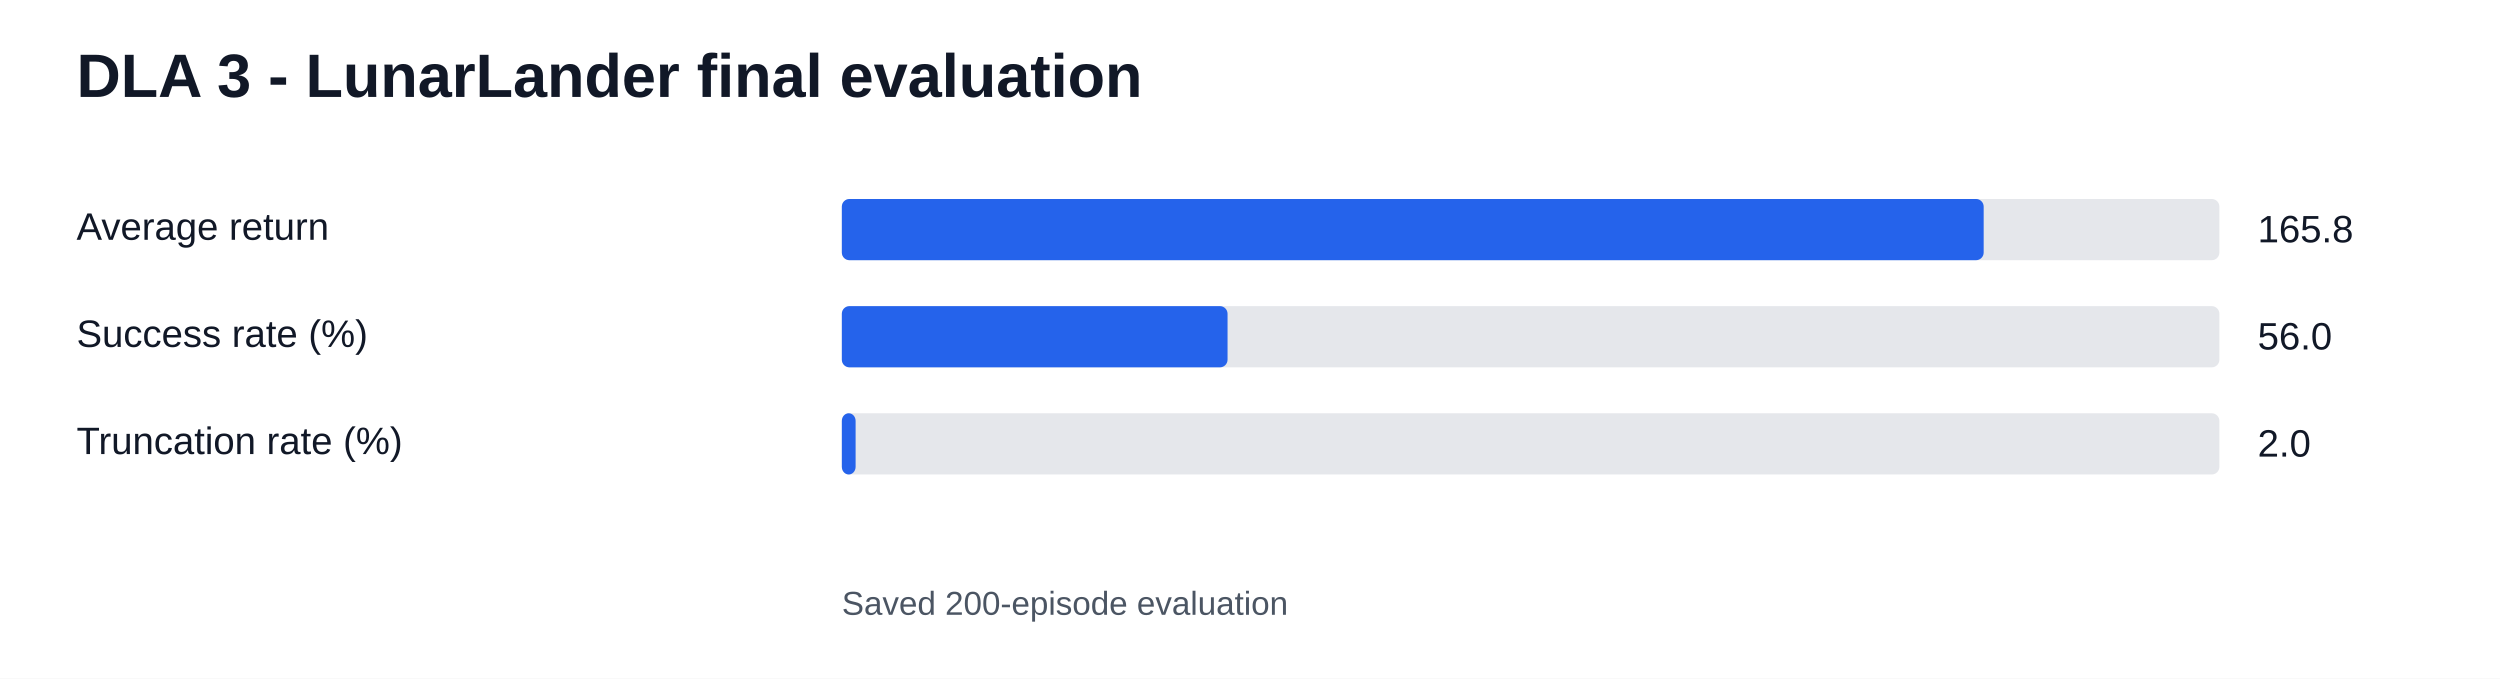
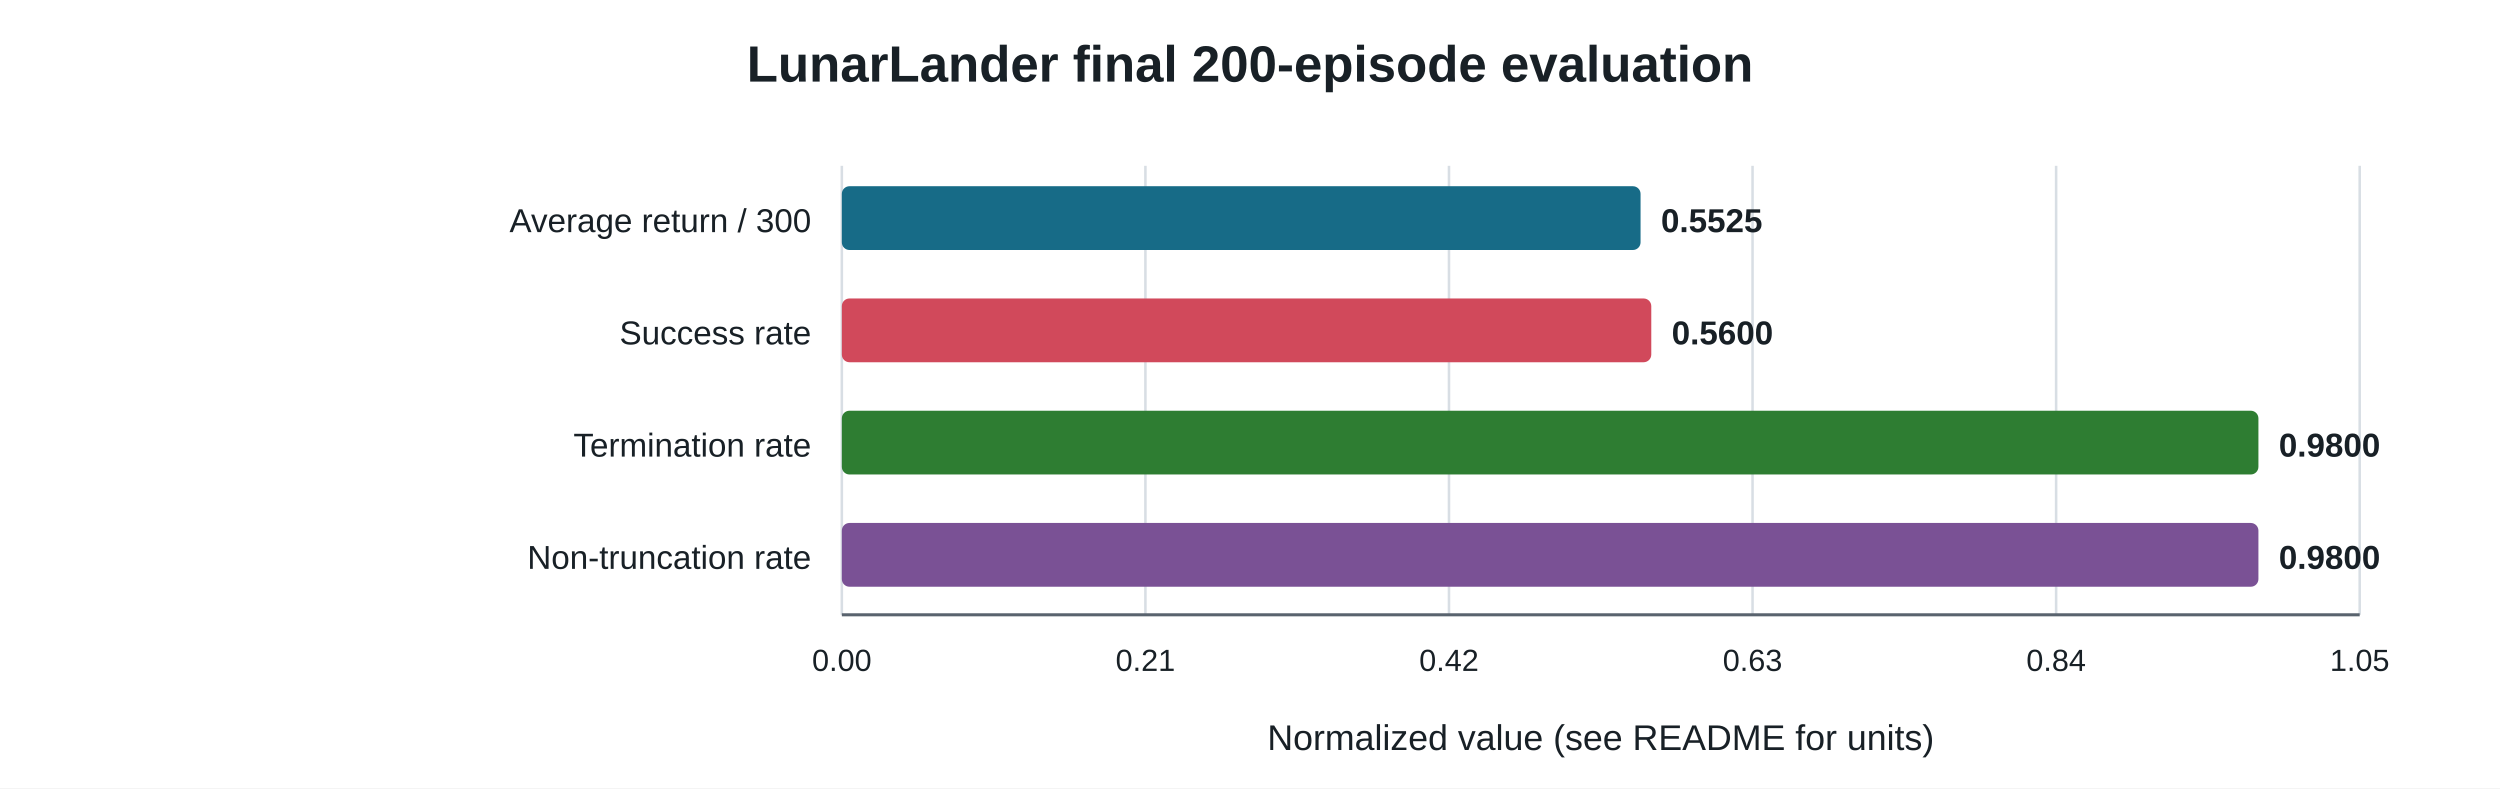
- <svg xmlns="http://www.w3.org/2000/svg" width="980" height="266" viewBox="0 0 980 266">
+ <svg xmlns="http://www.w3.org/2000/svg" width="980" height="309" viewBox="0 0 980 309" role="img" aria-labelledby="title desc">
  <rect width="100%" height="100%" fill="#ffffff" />
-   <text x="30" y="38" font-family="Arial" font-size="24" font-weight="700" fill="#111827">DLA 3 - LunarLander final evaluation</text>
-   <text x="30" y="94" font-family="Arial" font-size="15" fill="#111827">Average return</text>
-   <rect x="330" y="78" width="540" height="24" rx="3" fill="#e5e7eb" />
-   <rect x="330" y="78" width="447.6" height="24" rx="3" fill="#2563eb" />
-   <text x="885" y="95" font-family="Arial" font-size="15" fill="#111827">165.8</text>
-   <text x="30" y="136" font-family="Arial" font-size="15" fill="#111827">Success rate (%)</text>
-   <rect x="330" y="120" width="540" height="24" rx="3" fill="#e5e7eb" />
-   <rect x="330" y="120" width="151.2" height="24" rx="3" fill="#2563eb" />
-   <text x="885" y="137" font-family="Arial" font-size="15" fill="#111827">56.0</text>
-   <text x="30" y="178" font-family="Arial" font-size="15" fill="#111827">Truncation rate (%)</text>
-   <rect x="330" y="162" width="540" height="24" rx="3" fill="#e5e7eb" />
-   <rect x="330" y="162" width="5.4" height="24" rx="3" fill="#2563eb" />
-   <text x="885" y="179" font-family="Arial" font-size="15" fill="#111827">2.0</text>
-   <text x="330" y="241" font-family="Arial" font-size="13" fill="#4b5563">Saved 200-episode evaluation</text>
+   <style>text{font-family:Arial,sans-serif;fill:#182026;letter-spacing:0} .grid{stroke:#d8dee4;stroke-width:1} .axis{stroke:#59636e;stroke-width:1.2}</style>
+   <text x="490.0" y="32" text-anchor="middle" font-size="20" font-weight="700">LunarLander final 200-episode evaluation</text>
+   <line class="grid" x1="330.0" y1="65" x2="330.0" y2="241" />
+   <text x="330.0" y="263" text-anchor="middle" font-size="12">0.00</text>
+   <line class="grid" x1="449.0" y1="65" x2="449.0" y2="241" />
+   <text x="449.0" y="263" text-anchor="middle" font-size="12">0.21</text>
+   <line class="grid" x1="568.0" y1="65" x2="568.0" y2="241" />
+   <text x="568.0" y="263" text-anchor="middle" font-size="12">0.42</text>
+   <line class="grid" x1="687.0" y1="65" x2="687.0" y2="241" />
+   <text x="687.0" y="263" text-anchor="middle" font-size="12">0.63</text>
+   <line class="grid" x1="806.0" y1="65" x2="806.0" y2="241" />
+   <text x="806.0" y="263" text-anchor="middle" font-size="12">0.84</text>
+   <line class="grid" x1="925.0" y1="65" x2="925.0" y2="241" />
+   <text x="925.0" y="263" text-anchor="middle" font-size="12">1.05</text>
+   <text x="318" y="91" text-anchor="end" font-size="13">Average return / 300</text>
+   <rect x="330" y="73" width="313.1" height="25" rx="3" fill="#176B87" />
+   <text x="651.1" y="91" font-size="13" font-weight="700">0.5525</text>
+   <text x="318" y="135" text-anchor="end" font-size="13">Success rate</text>
+   <rect x="330" y="117" width="317.3" height="25" rx="3" fill="#D1495B" />
+   <text x="655.3" y="135" font-size="13" font-weight="700">0.5600</text>
+   <text x="318" y="179" text-anchor="end" font-size="13">Termination rate</text>
+   <rect x="330" y="161" width="555.3" height="25" rx="3" fill="#2E7D32" />
+   <text x="893.3" y="179" font-size="13" font-weight="700">0.9800</text>
+   <text x="318" y="223" text-anchor="end" font-size="13">Non-truncation rate</text>
+   <rect x="330" y="205" width="555.3" height="25" rx="3" fill="#7A5195" />
+   <text x="893.3" y="223" font-size="13" font-weight="700">0.9800</text>
+   <line class="axis" x1="330" y1="241" x2="925" y2="241" />
+   <text x="627.5" y="294" text-anchor="middle" font-size="14">Normalized value (see README for units)</text>
</svg>
